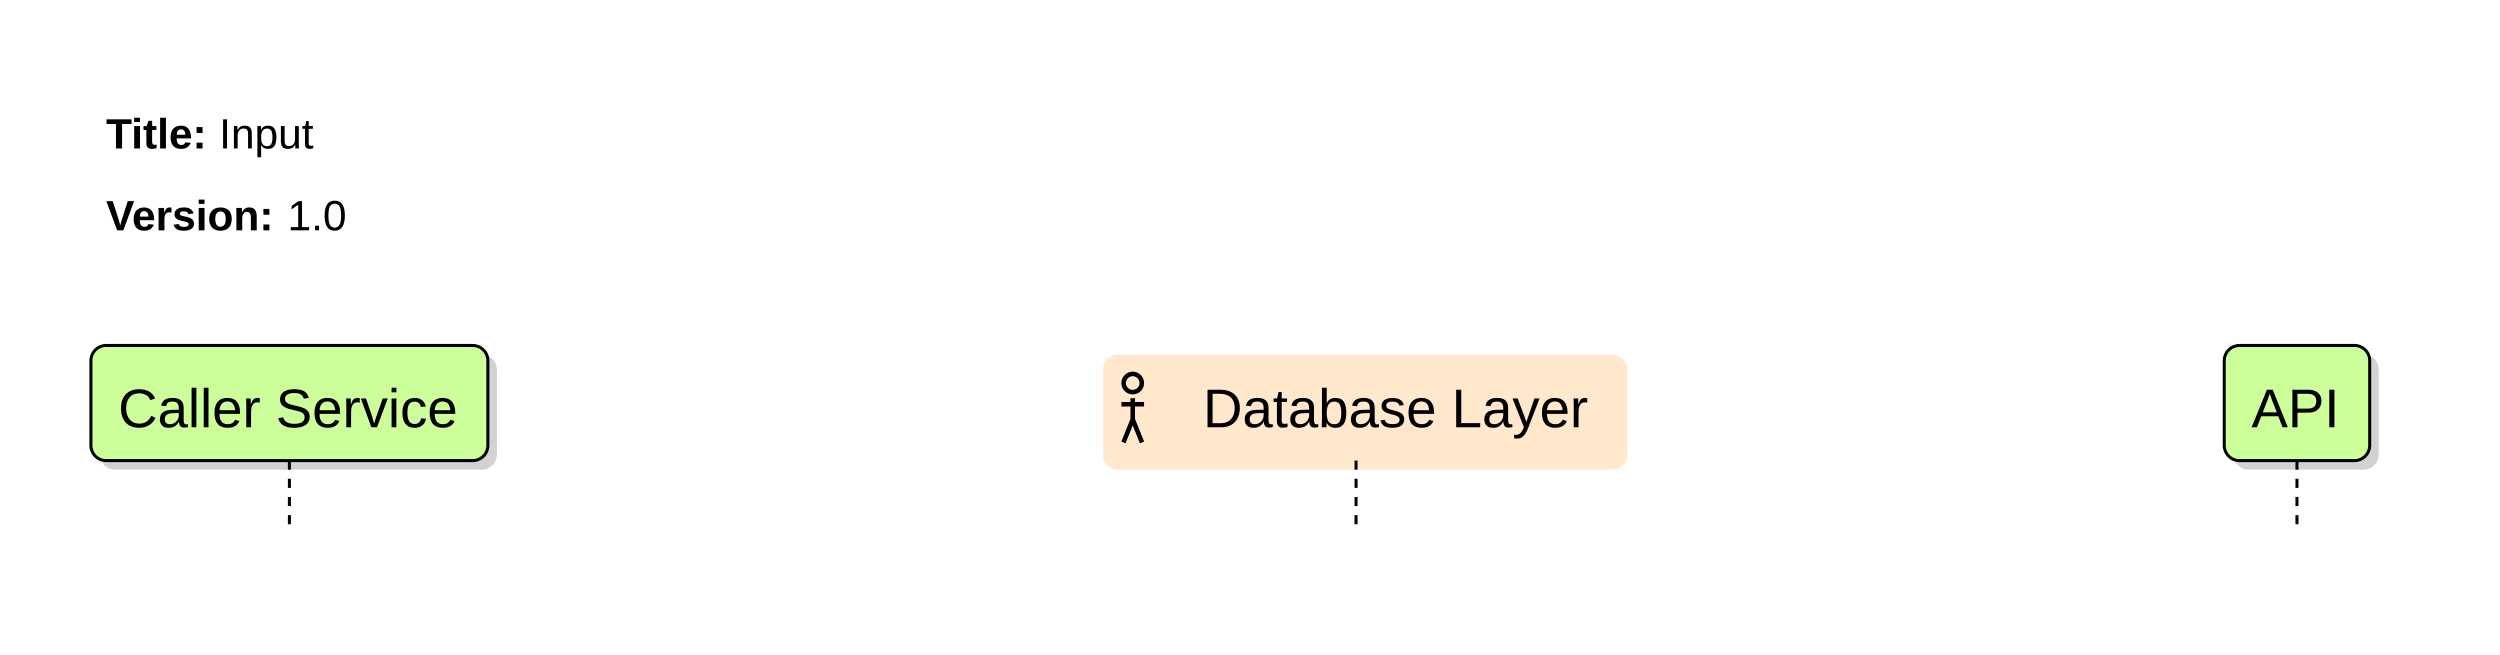
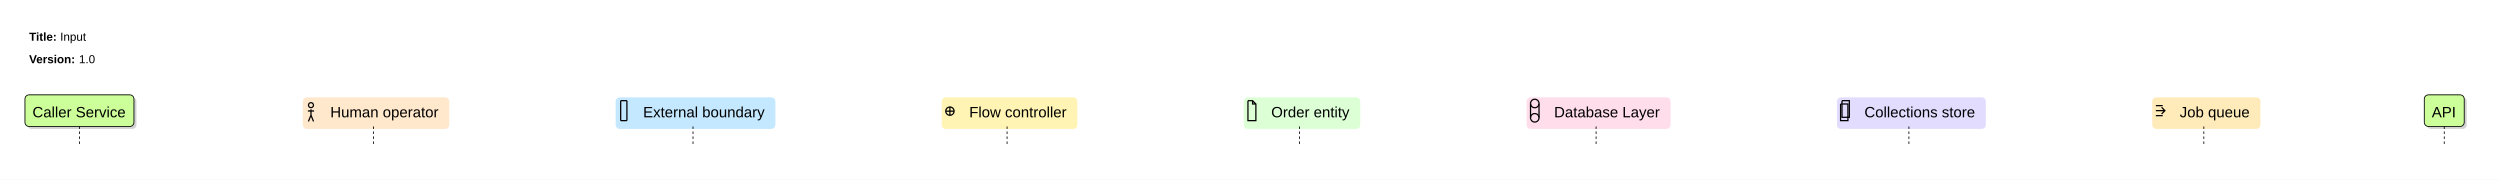
- <svg xmlns="http://www.w3.org/2000/svg" width="825" height="216" viewBox="0 0 825 216">
+ <svg xmlns="http://www.w3.org/2000/svg" width="3005" height="216" viewBox="0 0 3005 216">
  <rect width="100%" height="100%" fill="white" />
-   <path d="M 0 0 L 0 206 L 815 206 L 815 0 L 0 0" fill="rgb(255, 255, 255)" stroke="none" />
+   <path d="M 0 0 L 0 206 L 2995 206 L 2995 0 L 0 0" fill="rgb(255, 255, 255)" stroke="none" />
  <path d="M 30 30 L 30 57 L 110 57 L 110 30 L 30 30" fill="rgba(0,0,0,0)" stroke="none" />
  <text x="35" y="49" fill="rgb(0,0,0)" font-family="Liberation Sans, Arial, Helvetica, sans-serif" font-size="14" xml:space="preserve" font-weight="bold" dominant-baseline="auto">Title:</text>
  <text x="68.44" y="49" fill="rgb(0,0,0)" font-family="Liberation Sans, Arial, Helvetica, sans-serif" font-size="14" xml:space="preserve" dominant-baseline="auto"> </text>
  <text x="72.33" y="49" fill="rgb(0,0,0)" font-family="Liberation Sans, Arial, Helvetica, sans-serif" font-size="14" xml:space="preserve" dominant-baseline="auto">Input</text>
  <path d="M 30 57 L 30 84 L 120 84 L 120 57 L 30 57" fill="rgba(0,0,0,0)" stroke="none" />
  <text x="35" y="76" fill="rgb(0,0,0)" font-family="Liberation Sans, Arial, Helvetica, sans-serif" font-size="14" xml:space="preserve" font-weight="bold" dominant-baseline="auto">Version:</text>
  <text x="91.01" y="76" fill="rgb(0,0,0)" font-family="Liberation Sans, Arial, Helvetica, sans-serif" font-size="14" xml:space="preserve" dominant-baseline="auto"> </text>
  <text x="94.9" y="76" fill="rgb(0,0,0)" font-family="Liberation Sans, Arial, Helvetica, sans-serif" font-size="14" xml:space="preserve" dominant-baseline="auto">1.0</text>
  <path d="M 33 122 L 33 150 L 33 150 A 5 5 0 0 0 38 155 L 159 155 L 159 155 A 5 5 0 0 0 164 150 L 164 122 L 164 122 A 5 5 0 0 0 159 117 L 38 117 L 38 117 A 5 5 0 0 0 33 122" fill="rgb(210,210,210)" stroke="none" />
  <path d="M 30 119 L 30 147 L 30 147 A 5 5 0 0 0 35 152 L 156 152 L 156 152 A 5 5 0 0 0 161 147 L 161 119 L 161 119 A 5 5 0 0 0 156 114 L 35 114 L 35 114 A 5 5 0 0 0 30 119" fill="rgb(204,255,153)" stroke="none" />
  <path d="M 30 119 L 30 147 L 30 147 A 5 5 0 0 0 35 152 L 156 152 L 156 152 A 5 5 0 0 0 161 147 L 161 119 L 161 119 A 5 5 0 0 0 156 114 L 35 114 L 35 114 A 5 5 0 0 0 30 119" fill="none" stroke="rgb(0, 0, 0)" stroke-width="1" />
  <text x="39" y="141" fill="rgb(0,0,0)" font-family="Liberation Sans, Arial, Helvetica, sans-serif" font-size="18" xml:space="preserve" dominant-baseline="auto">Caller Service</text>
-   <path d="M 364 122 L 364 150 L 364 150 A 5 5 0 0 0 369 155 L 532 155 L 532 155 A 5 5 0 0 0 537 150 L 537 122 L 537 122 A 5 5 0 0 0 532 117 L 369 117 L 369 117 A 5 5 0 0 0 364 122" fill="rgb(255,232,204)" stroke="none" />
+   <path d="M 364 122 L 364 150 L 364 150 A 5 5 0 0 0 369 155 L 535 155 L 535 155 A 5 5 0 0 0 540 150 L 540 122 L 540 122 A 5 5 0 0 0 535 117 L 369 117 L 369 117 A 5 5 0 0 0 364 122" fill="rgb(255,232,204)" stroke="none" />
  <path d="M 376.8 126.4 A 3 3 0 0 1 370.8 126.4 A 3 3 0 0 1 376.8 126.4 M 373.8 131.4 L 373.8 138.4 M 370.06 133.4 L 377.54 133.4 M 373.8 138.4 L 370.74 146 M 373.8 138.4 L 376.86 146" fill="none" stroke="rgb(0, 0, 0)" stroke-width="1.5" />
-   <path d="M 388 119 L 388 147 L 388 147 A 5 5 0 0 0 393 152 L 529 152 L 529 152 A 5 5 0 0 0 534 147 L 534 119 L 534 119 A 5 5 0 0 0 529 114 L 393 114 L 393 114 A 5 5 0 0 0 388 119" fill="rgba(0,0,0,0)" stroke="none" />
-   <text x="397" y="141" fill="rgb(0,0,0)" font-family="Liberation Sans, Arial, Helvetica, sans-serif" font-size="18" xml:space="preserve" dominant-baseline="auto">Database Layer</text>
-   <path d="M 737 122 L 737 150 L 737 150 A 5 5 0 0 0 742 155 L 780 155 L 780 155 A 5 5 0 0 0 785 150 L 785 122 L 785 122 A 5 5 0 0 0 780 117 L 742 117 L 742 117 A 5 5 0 0 0 737 122" fill="rgb(210,210,210)" stroke="none" />
-   <path d="M 734 119 L 734 147 L 734 147 A 5 5 0 0 0 739 152 L 777 152 L 777 152 A 5 5 0 0 0 782 147 L 782 119 L 782 119 A 5 5 0 0 0 777 114 L 739 114 L 739 114 A 5 5 0 0 0 734 119" fill="rgb(204,255,153)" stroke="none" />
-   <path d="M 734 119 L 734 147 L 734 147 A 5 5 0 0 0 739 152 L 777 152 L 777 152 A 5 5 0 0 0 782 147 L 782 119 L 782 119 A 5 5 0 0 0 777 114 L 739 114 L 739 114 A 5 5 0 0 0 734 119" fill="none" stroke="rgb(0, 0, 0)" stroke-width="1" />
-   <text x="743" y="141" fill="rgb(0,0,0)" font-family="Liberation Sans, Arial, Helvetica, sans-serif" font-size="18" xml:space="preserve" dominant-baseline="auto">API</text>
+   <path d="M 388 119 L 388 147 L 388 147 A 5 5 0 0 0 393 152 L 532 152 L 532 152 A 5 5 0 0 0 537 147 L 537 119 L 537 119 A 5 5 0 0 0 532 114 L 393 114 L 393 114 A 5 5 0 0 0 388 119" fill="rgba(0,0,0,0)" stroke="none" />
+   <text x="397" y="141" fill="rgb(0,0,0)" font-family="Liberation Sans, Arial, Helvetica, sans-serif" font-size="18" xml:space="preserve" dominant-baseline="auto">Human operator</text>
+   <path d="M 740 122 L 740 150 L 740 150 A 5 5 0 0 0 745 155 L 927 155 L 927 155 A 5 5 0 0 0 932 150 L 932 122 L 932 122 A 5 5 0 0 0 927 117 L 745 117 L 745 117 A 5 5 0 0 0 740 122" fill="rgb(196,232,255)" stroke="none" />
+   <path d="M 746.06 121 L 746.06 145 M 753.54 121 L 753.54 145 M 746.06 121 L 753.54 121 M 746.06 145 L 753.54 145" fill="none" stroke="rgb(0, 0, 0)" stroke-width="1.5" />
+   <path d="M 764 119 L 764 147 L 764 147 A 5 5 0 0 0 769 152 L 924 152 L 924 152 A 5 5 0 0 0 929 147 L 929 119 L 929 119 A 5 5 0 0 0 924 114 L 769 114 L 769 114 A 5 5 0 0 0 764 119" fill="rgba(0,0,0,0)" stroke="none" />
+   <text x="773" y="141" fill="rgb(0,0,0)" font-family="Liberation Sans, Arial, Helvetica, sans-serif" font-size="18" xml:space="preserve" dominant-baseline="auto">External boundary</text>
+   <path d="M 1132 122 L 1132 150 L 1132 150 A 5 5 0 0 0 1137 155 L 1290 155 L 1290 155 A 5 5 0 0 0 1295 150 L 1295 122 L 1295 122 A 5 5 0 0 0 1290 117 L 1137 117 L 1137 117 A 5 5 0 0 0 1132 122" fill="rgb(255,244,179)" stroke="none" />
+   <path d="M 1146.8 133.6 A 5 5 0 0 1 1136.8 133.6 A 5 5 0 0 1 1146.8 133.6 M 1136.8 133.6 L 1146.8 133.6 M 1141.8 128.6 L 1141.8 138.6" fill="none" stroke="rgb(0, 0, 0)" stroke-width="1.5" />
+   <path d="M 1156 119 L 1156 147 L 1156 147 A 5 5 0 0 0 1161 152 L 1287 152 L 1287 152 A 5 5 0 0 0 1292 147 L 1292 119 L 1292 119 A 5 5 0 0 0 1287 114 L 1161 114 L 1161 114 A 5 5 0 0 0 1156 119" fill="rgba(0,0,0,0)" stroke="none" />
+   <text x="1165" y="141" fill="rgb(0,0,0)" font-family="Liberation Sans, Arial, Helvetica, sans-serif" font-size="18" xml:space="preserve" dominant-baseline="auto">Flow controller</text>
+   <path d="M 1495 122 L 1495 150 L 1495 150 A 5 5 0 0 0 1500 155 L 1630 155 L 1630 155 A 5 5 0 0 0 1635 150 L 1635 122 L 1635 122 A 5 5 0 0 0 1630 117 L 1500 117 L 1500 117 A 5 5 0 0 0 1495 122" fill="rgb(220,255,214)" stroke="none" />
+   <path d="M 1500.04 121 L 1505.56 121 L 1509.56 125 L 1509.56 145 L 1500.04 145 L 1500.04 121 M 1505.56 121 L 1505.56 125 L 1509.56 125" fill="none" stroke="rgb(0, 0, 0)" stroke-width="1.5" />
+   <path d="M 1519 119 L 1519 147 L 1519 147 A 5 5 0 0 0 1524 152 L 1627 152 L 1627 152 A 5 5 0 0 0 1632 147 L 1632 119 L 1632 119 A 5 5 0 0 0 1627 114 L 1524 114 L 1524 114 A 5 5 0 0 0 1519 119" fill="rgba(0,0,0,0)" stroke="none" />
+   <text x="1528" y="141" fill="rgb(0,0,0)" font-family="Liberation Sans, Arial, Helvetica, sans-serif" font-size="18" xml:space="preserve" dominant-baseline="auto">Order entity</text>
+   <path d="M 1835 122 L 1835 150 L 1835 150 A 5 5 0 0 0 1840 155 L 2003 155 L 2003 155 A 5 5 0 0 0 2008 150 L 2008 122 L 2008 122 A 5 5 0 0 0 2003 117 L 1840 117 L 1840 117 A 5 5 0 0 0 1835 122" fill="rgb(255,221,234)" stroke="none" />
+   <path d="M 1839.7 124.4 L 1839.7 141.6 M 1849.9 124.4 L 1849.9 141.6" fill="none" stroke="rgb(0, 0, 0)" stroke-width="1.5" />
+   <path d="M 1839.7 124.4 A 5.1 5.1 0 0 1 1849.9 124.4" fill="none" stroke="rgb(0, 0, 0)" stroke-width="1.5" />
+   <path d="M 1849.9 124.4 A 5.1 5.1 0 0 1 1839.7 124.4" fill="none" stroke="rgb(0, 0, 0)" stroke-width="1.5" />
+   <path d="M 1849.9 141.6 A 5.1 5.1 0 0 1 1839.7 141.6" fill="none" stroke="rgb(0, 0, 0)" stroke-width="1.5" />
+   <path d="M 1839.7 141.6 A 5.1 5.1 0 0 1 1849.9 141.6" fill="none" stroke="rgb(0, 0, 0)" stroke-width="1.5" />
+   <path d="M 1859 119 L 1859 147 L 1859 147 A 5 5 0 0 0 1864 152 L 2000 152 L 2000 152 A 5 5 0 0 0 2005 147 L 2005 119 L 2005 119 A 5 5 0 0 0 2000 114 L 1864 114 L 1864 114 A 5 5 0 0 0 1859 119" fill="rgba(0,0,0,0)" stroke="none" />
+   <text x="1868" y="141" fill="rgb(0,0,0)" font-family="Liberation Sans, Arial, Helvetica, sans-serif" font-size="18" xml:space="preserve" dominant-baseline="auto">Database Layer</text>
+   <path d="M 2208 122 L 2208 150 L 2208 150 A 5 5 0 0 0 2213 155 L 2382 155 L 2382 155 A 5 5 0 0 0 2387 150 L 2387 122 L 2387 122 A 5 5 0 0 0 2382 117 L 2213 117 L 2213 117 A 5 5 0 0 0 2208 122" fill="rgb(226,220,255)" stroke="none" />
+   <path d="M 2214.06 121 L 2214.06 141 L 2222.9 141 L 2222.9 121 L 2214.06 121" fill="none" stroke="rgb(0, 0, 0)" stroke-width="1.5" />
+   <path d="M 2212.36 125 L 2212.36 145 L 2221.2 145 L 2221.2 125 L 2212.36 125" fill="none" stroke="rgb(0, 0, 0)" stroke-width="1.5" />
+   <path d="M 2232 119 L 2232 147 L 2232 147 A 5 5 0 0 0 2237 152 L 2379 152 L 2379 152 A 5 5 0 0 0 2384 147 L 2384 119 L 2384 119 A 5 5 0 0 0 2379 114 L 2237 114 L 2237 114 A 5 5 0 0 0 2232 119" fill="rgba(0,0,0,0)" stroke="none" />
+   <text x="2241" y="141" fill="rgb(0,0,0)" font-family="Liberation Sans, Arial, Helvetica, sans-serif" font-size="18" xml:space="preserve" dominant-baseline="auto">Collections store</text>
+   <path d="M 2587 122 L 2587 150 L 2587 150 A 5 5 0 0 0 2592 155 L 2712 155 L 2712 155 A 5 5 0 0 0 2717 150 L 2717 122 L 2717 122 A 5 5 0 0 0 2712 117 L 2592 117 L 2592 117 A 5 5 0 0 0 2587 122" fill="rgb(255,235,186)" stroke="none" />
+   <path d="M 2591.36 127 L 2599.52 127 M 2591.36 133 L 2599.52 133 M 2591.36 139 L 2599.52 139 M 2596.24 133 L 2602.24 133 M 2598.24 129 L 2602.24 133 L 2598.24 137" fill="none" stroke="rgb(0, 0, 0)" stroke-width="1.5" />
+   <path d="M 2611 119 L 2611 147 L 2611 147 A 5 5 0 0 0 2616 152 L 2709 152 L 2709 152 A 5 5 0 0 0 2714 147 L 2714 119 L 2714 119 A 5 5 0 0 0 2709 114 L 2616 114 L 2616 114 A 5 5 0 0 0 2611 119" fill="rgba(0,0,0,0)" stroke="none" />
+   <text x="2620" y="141" fill="rgb(0,0,0)" font-family="Liberation Sans, Arial, Helvetica, sans-serif" font-size="18" xml:space="preserve" dominant-baseline="auto">Job queue</text>
+   <path d="M 2917 122 L 2917 150 L 2917 150 A 5 5 0 0 0 2922 155 L 2960 155 L 2960 155 A 5 5 0 0 0 2965 150 L 2965 122 L 2965 122 A 5 5 0 0 0 2960 117 L 2922 117 L 2922 117 A 5 5 0 0 0 2917 122" fill="rgb(210,210,210)" stroke="none" />
+   <path d="M 2914 119 L 2914 147 L 2914 147 A 5 5 0 0 0 2919 152 L 2957 152 L 2957 152 A 5 5 0 0 0 2962 147 L 2962 119 L 2962 119 A 5 5 0 0 0 2957 114 L 2919 114 L 2919 114 A 5 5 0 0 0 2914 119" fill="rgb(204,255,153)" stroke="none" />
+   <path d="M 2914 119 L 2914 147 L 2914 147 A 5 5 0 0 0 2919 152 L 2957 152 L 2957 152 A 5 5 0 0 0 2962 147 L 2962 119 L 2962 119 A 5 5 0 0 0 2957 114 L 2919 114 L 2919 114 A 5 5 0 0 0 2914 119" fill="none" stroke="rgb(0, 0, 0)" stroke-width="1" />
+   <text x="2923" y="141" fill="rgb(0,0,0)" font-family="Liberation Sans, Arial, Helvetica, sans-serif" font-size="18" xml:space="preserve" dominant-baseline="auto">API</text>
  <path d="M 95.5 152 L 95.5 176" fill="none" stroke="rgb(0,0,0)" stroke-width="1" stroke-dasharray="3,3" />
-   <path d="M 447.5 152 L 447.5 176" fill="none" stroke="rgb(0,0,0)" stroke-width="1" stroke-dasharray="3,3" />
-   <path d="M 758 152 L 758 176" fill="none" stroke="rgb(0,0,0)" stroke-width="1" stroke-dasharray="3,3" />
+   <path d="M 449 152 L 449 176" fill="none" stroke="rgb(0,0,0)" stroke-width="1" stroke-dasharray="3,3" />
+   <path d="M 833 152 L 833 176" fill="none" stroke="rgb(0,0,0)" stroke-width="1" stroke-dasharray="3,3" />
+   <path d="M 1210.5 152 L 1210.5 176" fill="none" stroke="rgb(0,0,0)" stroke-width="1" stroke-dasharray="3,3" />
+   <path d="M 1562 152 L 1562 176" fill="none" stroke="rgb(0,0,0)" stroke-width="1" stroke-dasharray="3,3" />
+   <path d="M 1918.5 152 L 1918.5 176" fill="none" stroke="rgb(0,0,0)" stroke-width="1" stroke-dasharray="3,3" />
+   <path d="M 2294.5 152 L 2294.5 176" fill="none" stroke="rgb(0,0,0)" stroke-width="1" stroke-dasharray="3,3" />
+   <path d="M 2649 152 L 2649 176" fill="none" stroke="rgb(0,0,0)" stroke-width="1" stroke-dasharray="3,3" />
+   <path d="M 2938 152 L 2938 176" fill="none" stroke="rgb(0,0,0)" stroke-width="1" stroke-dasharray="3,3" />
</svg>
